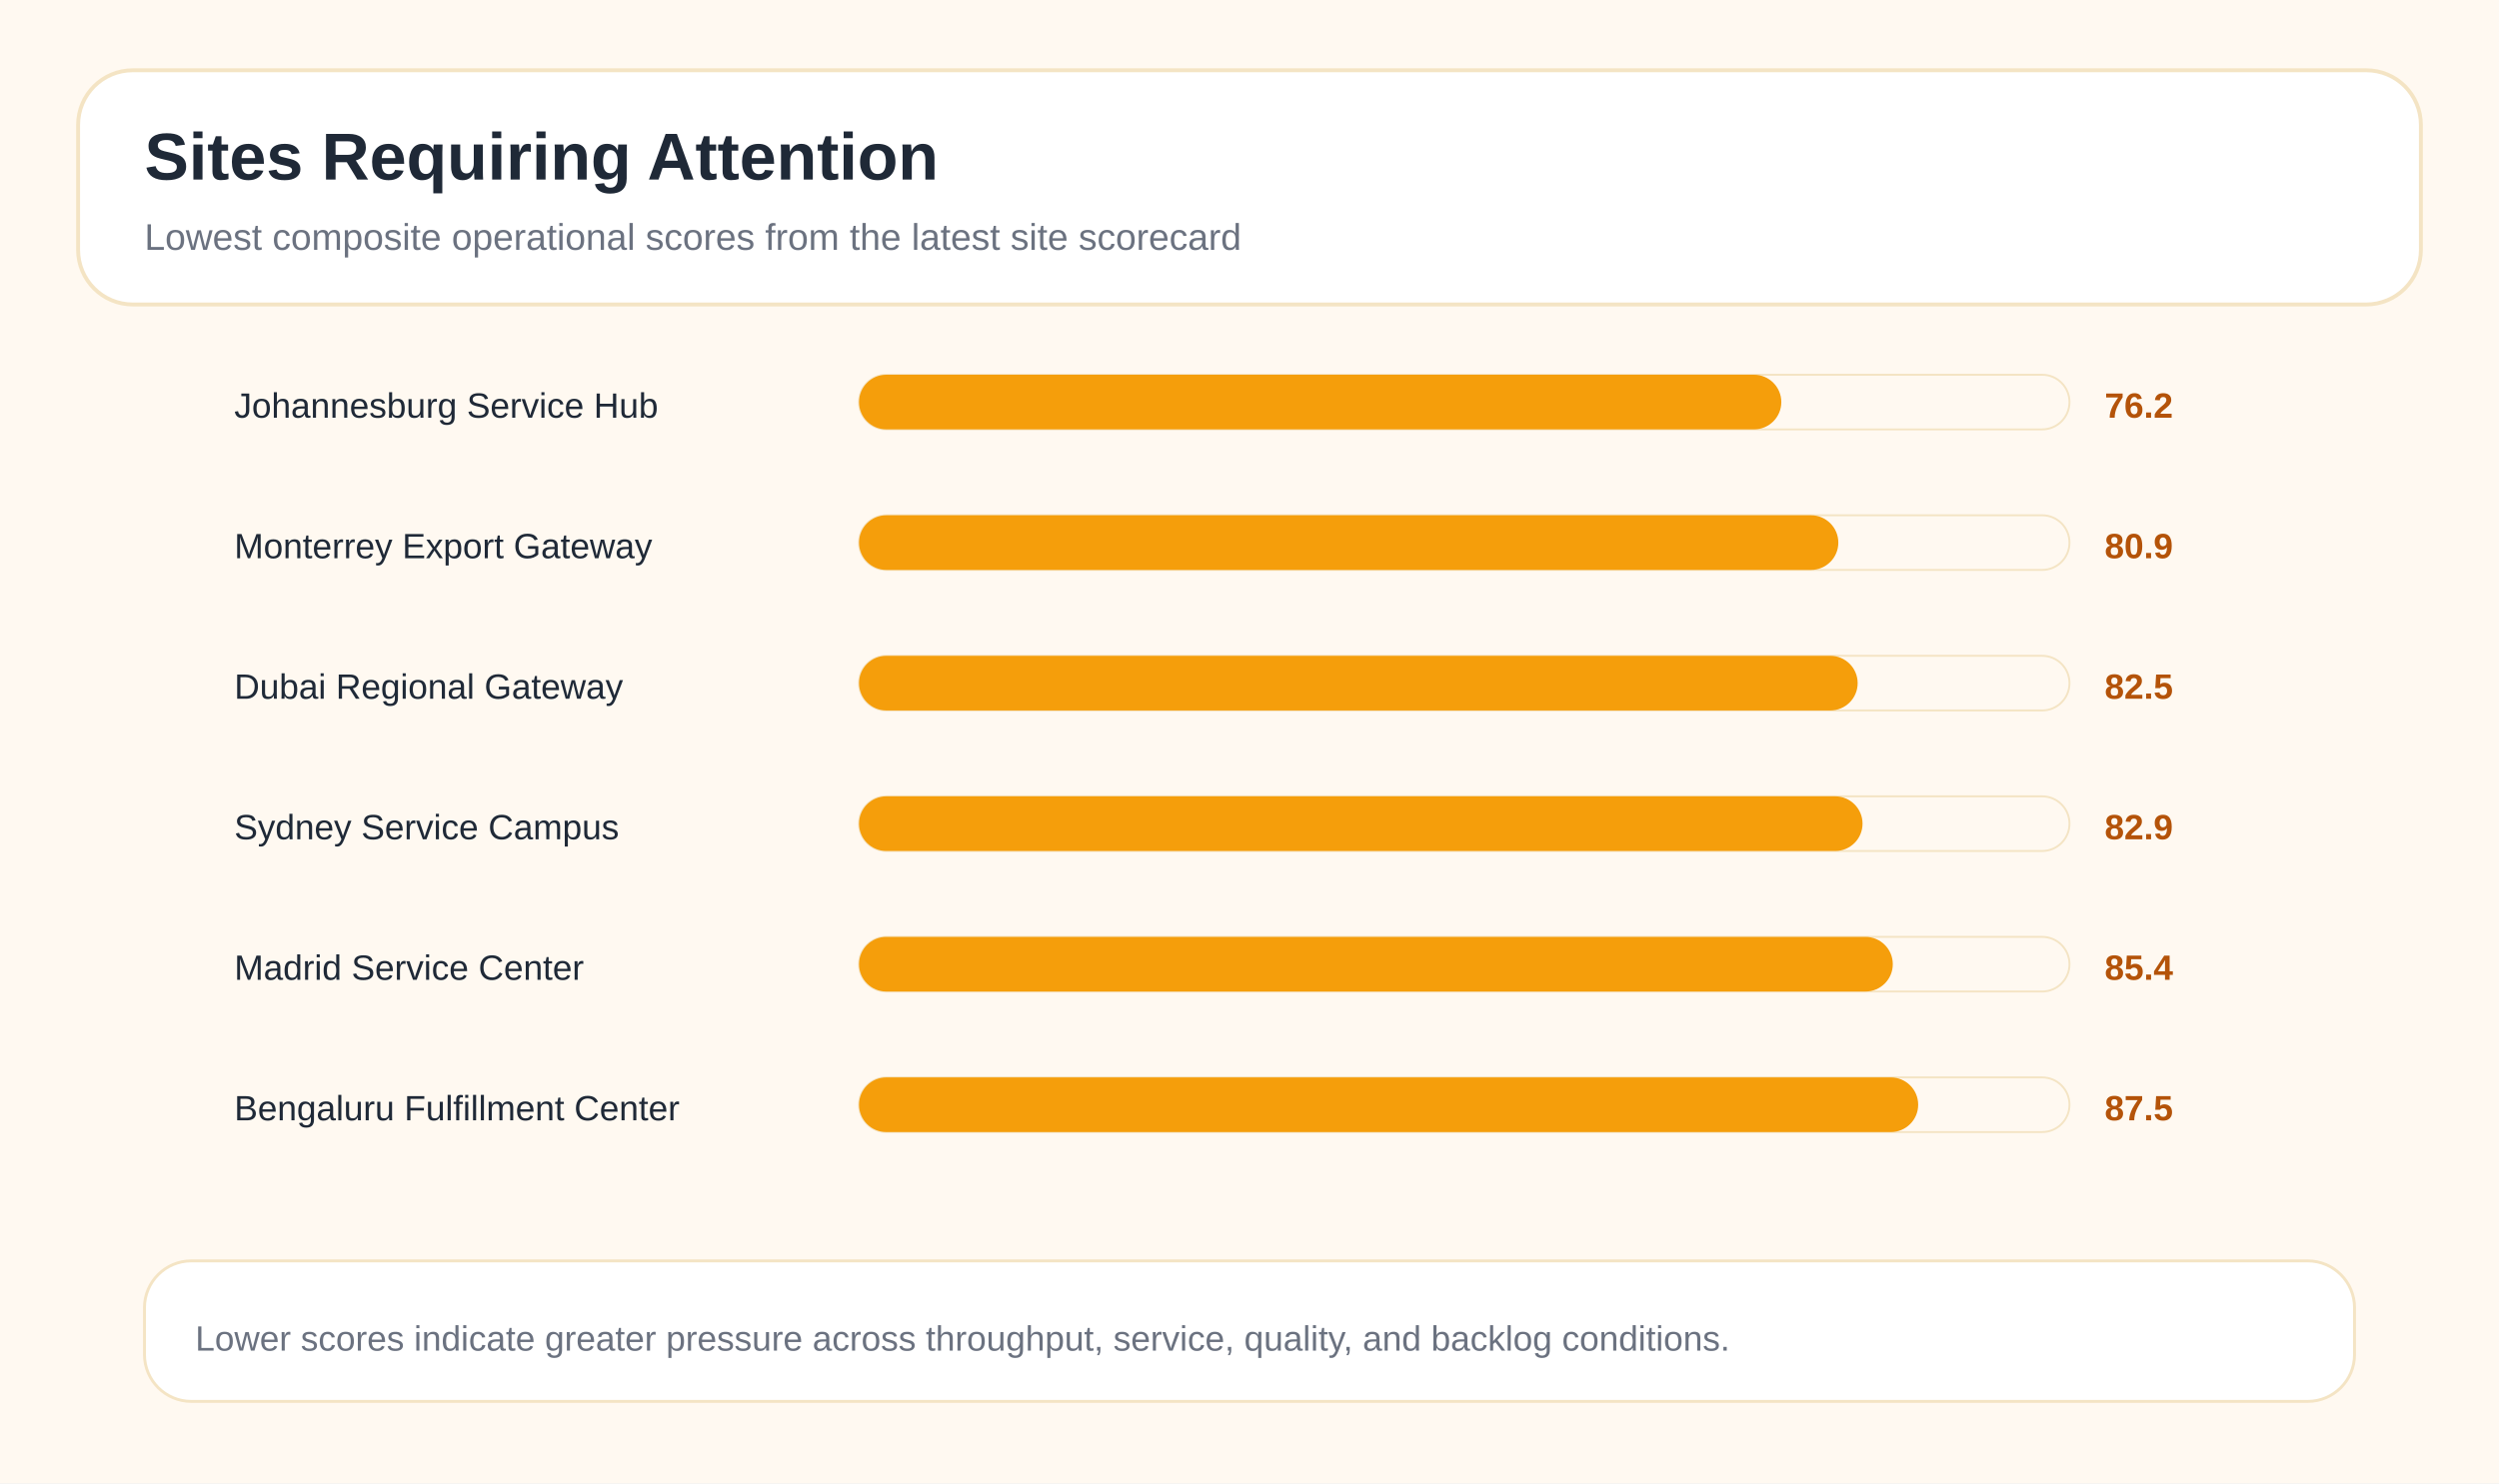
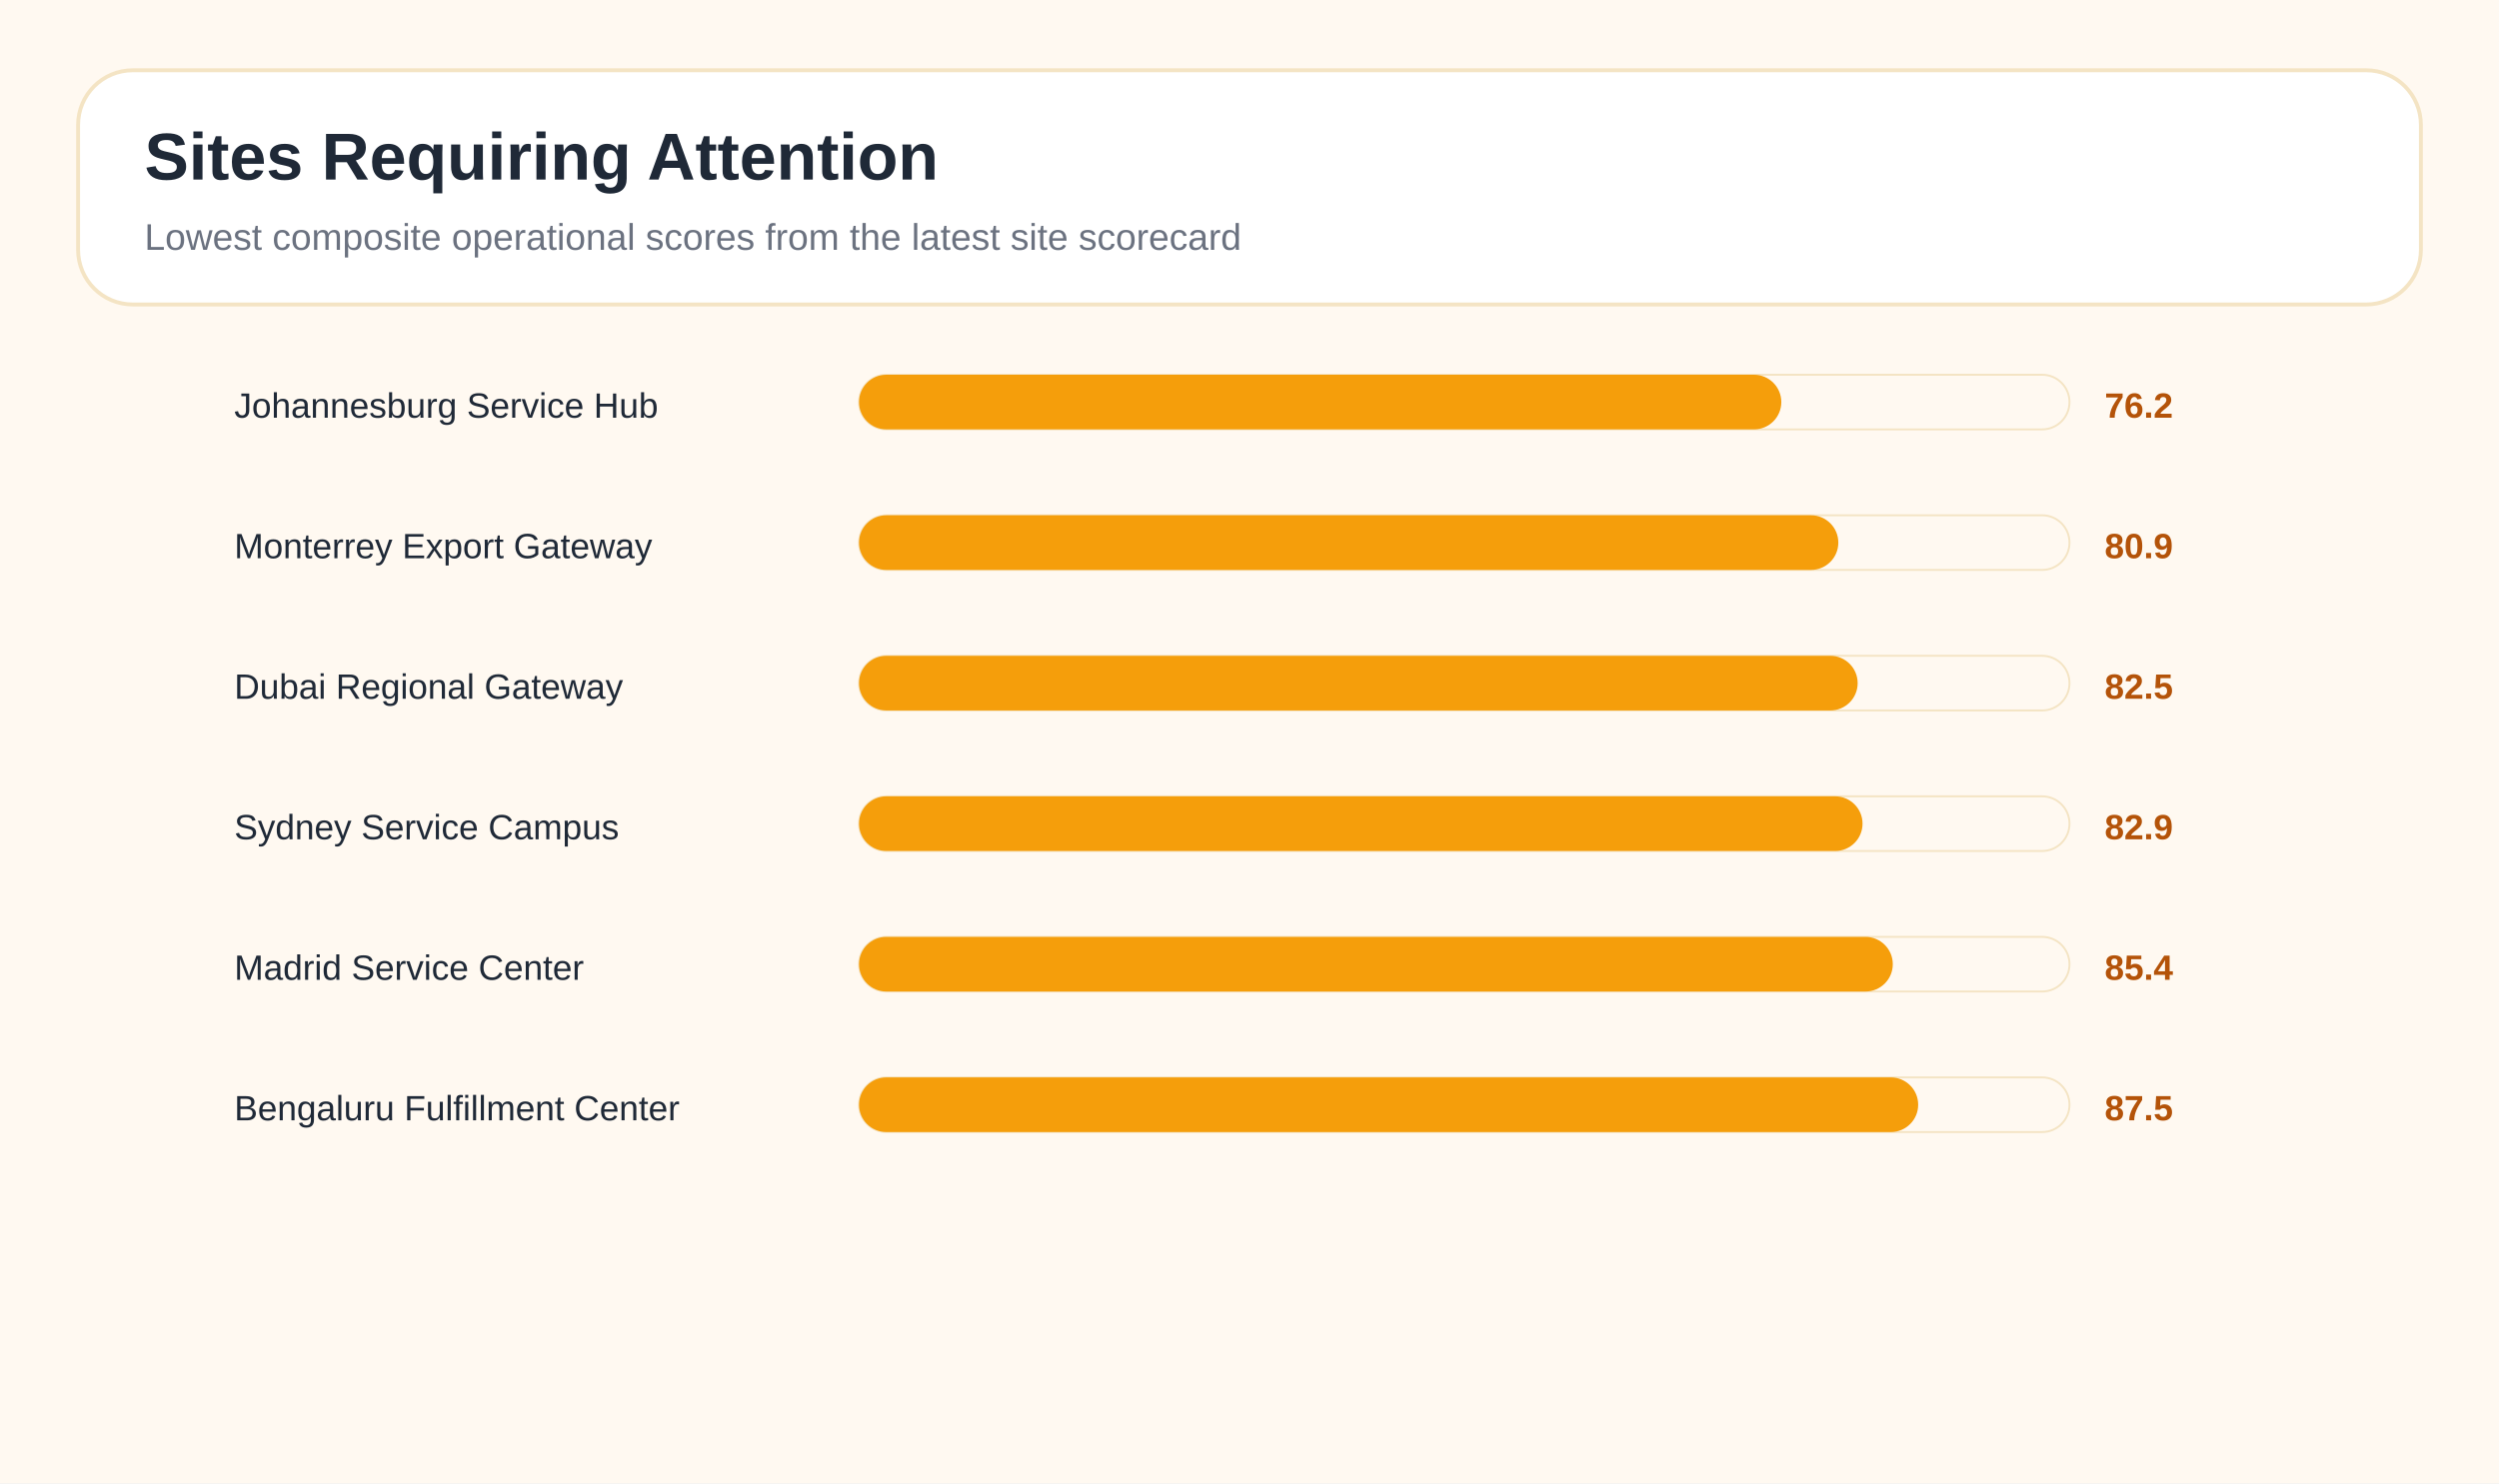
<svg xmlns="http://www.w3.org/2000/svg" width="1280" height="760" viewBox="0 0 1280 760" role="img" aria-label="Sites Requiring Attention">
  <rect width="1280" height="760" fill="#fff9f1" />
  <rect x="40" y="36" width="1200" height="120" rx="28" fill="#ffffff" stroke="#f4e4c4" stroke-width="2" />
  <text x="74" y="92" fill="#1f2937" font-size="34" font-family="Segoe UI, Arial, sans-serif" font-weight="700">Sites Requiring Attention</text>
  <text x="74" y="128" fill="#6b7280" font-size="19" font-family="Segoe UI, Arial, sans-serif">Lowest composite operational scores from the latest site scorecard</text>
  <text x="120" y="214" fill="#1f2937" font-size="18" font-family="Segoe UI, Arial, sans-serif">Johannesburg Service Hub</text>
  <rect x="440" y="192" width="620" height="28" rx="14" fill="#fff9f1" stroke="#f4e4c4" stroke-width="1" />
  <rect x="440" y="192" width="472.4" height="28" rx="14" fill="#f59e0b" />
  <text x="1078" y="214" fill="#b45309" font-size="18" font-family="Segoe UI, Arial, sans-serif" font-weight="700">76.2</text>
  <text x="120" y="286" fill="#1f2937" font-size="18" font-family="Segoe UI, Arial, sans-serif">Monterrey Export Gateway</text>
  <rect x="440" y="264" width="620" height="28" rx="14" fill="#fff9f1" stroke="#f4e4c4" stroke-width="1" />
  <rect x="440" y="264" width="501.6" height="28" rx="14" fill="#f59e0b" />
  <text x="1078" y="286" fill="#b45309" font-size="18" font-family="Segoe UI, Arial, sans-serif" font-weight="700">80.9</text>
  <text x="120" y="358" fill="#1f2937" font-size="18" font-family="Segoe UI, Arial, sans-serif">Dubai Regional Gateway</text>
  <rect x="440" y="336" width="620" height="28" rx="14" fill="#fff9f1" stroke="#f4e4c4" stroke-width="1" />
  <rect x="440" y="336" width="511.5" height="28" rx="14" fill="#f59e0b" />
  <text x="1078" y="358" fill="#b45309" font-size="18" font-family="Segoe UI, Arial, sans-serif" font-weight="700">82.5</text>
  <text x="120" y="430" fill="#1f2937" font-size="18" font-family="Segoe UI, Arial, sans-serif">Sydney Service Campus</text>
  <rect x="440" y="408" width="620" height="28" rx="14" fill="#fff9f1" stroke="#f4e4c4" stroke-width="1" />
  <rect x="440" y="408" width="514.0" height="28" rx="14" fill="#f59e0b" />
  <text x="1078" y="430" fill="#b45309" font-size="18" font-family="Segoe UI, Arial, sans-serif" font-weight="700">82.9</text>
  <text x="120" y="502" fill="#1f2937" font-size="18" font-family="Segoe UI, Arial, sans-serif">Madrid Service Center</text>
  <rect x="440" y="480" width="620" height="28" rx="14" fill="#fff9f1" stroke="#f4e4c4" stroke-width="1" />
  <rect x="440" y="480" width="529.5" height="28" rx="14" fill="#f59e0b" />
  <text x="1078" y="502" fill="#b45309" font-size="18" font-family="Segoe UI, Arial, sans-serif" font-weight="700">85.4</text>
  <text x="120" y="574" fill="#1f2937" font-size="18" font-family="Segoe UI, Arial, sans-serif">Bengaluru Fulfillment Center</text>
  <rect x="440" y="552" width="620" height="28" rx="14" fill="#fff9f1" stroke="#f4e4c4" stroke-width="1" />
  <rect x="440" y="552" width="542.5" height="28" rx="14" fill="#f59e0b" />
  <text x="1078" y="574" fill="#b45309" font-size="18" font-family="Segoe UI, Arial, sans-serif" font-weight="700">87.5</text>
-   <rect x="74" y="646" width="1132" height="72" rx="24" fill="#ffffff" stroke="#f4e4c4" stroke-width="1.5" />
-   <text x="100" y="692" fill="#6b7280" font-size="18" font-family="Segoe UI, Arial, sans-serif">Lower scores indicate greater pressure across throughput, service, quality, and backlog conditions.</text>
</svg>
